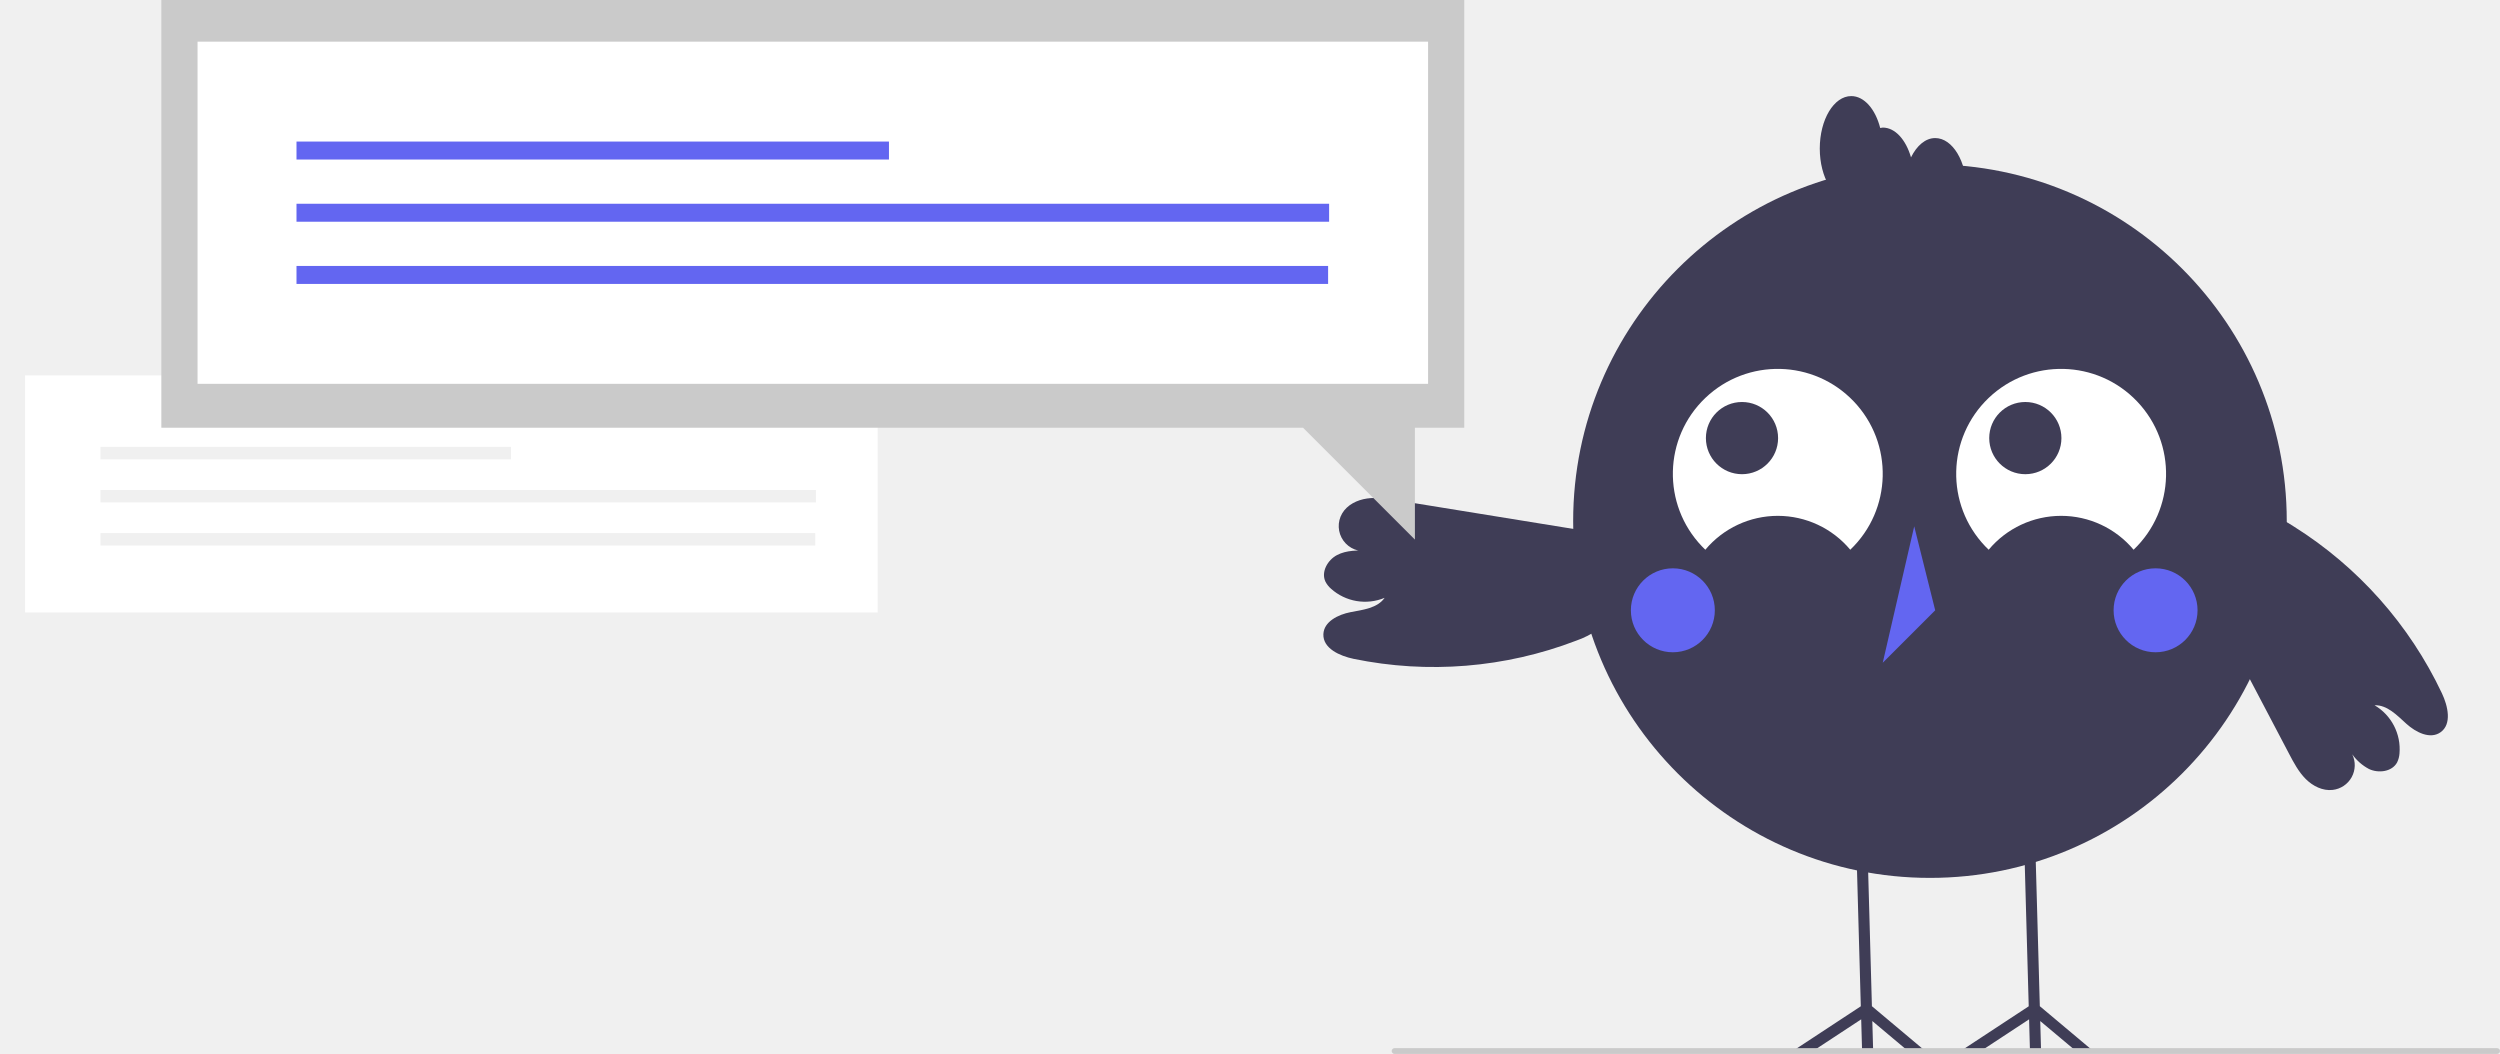
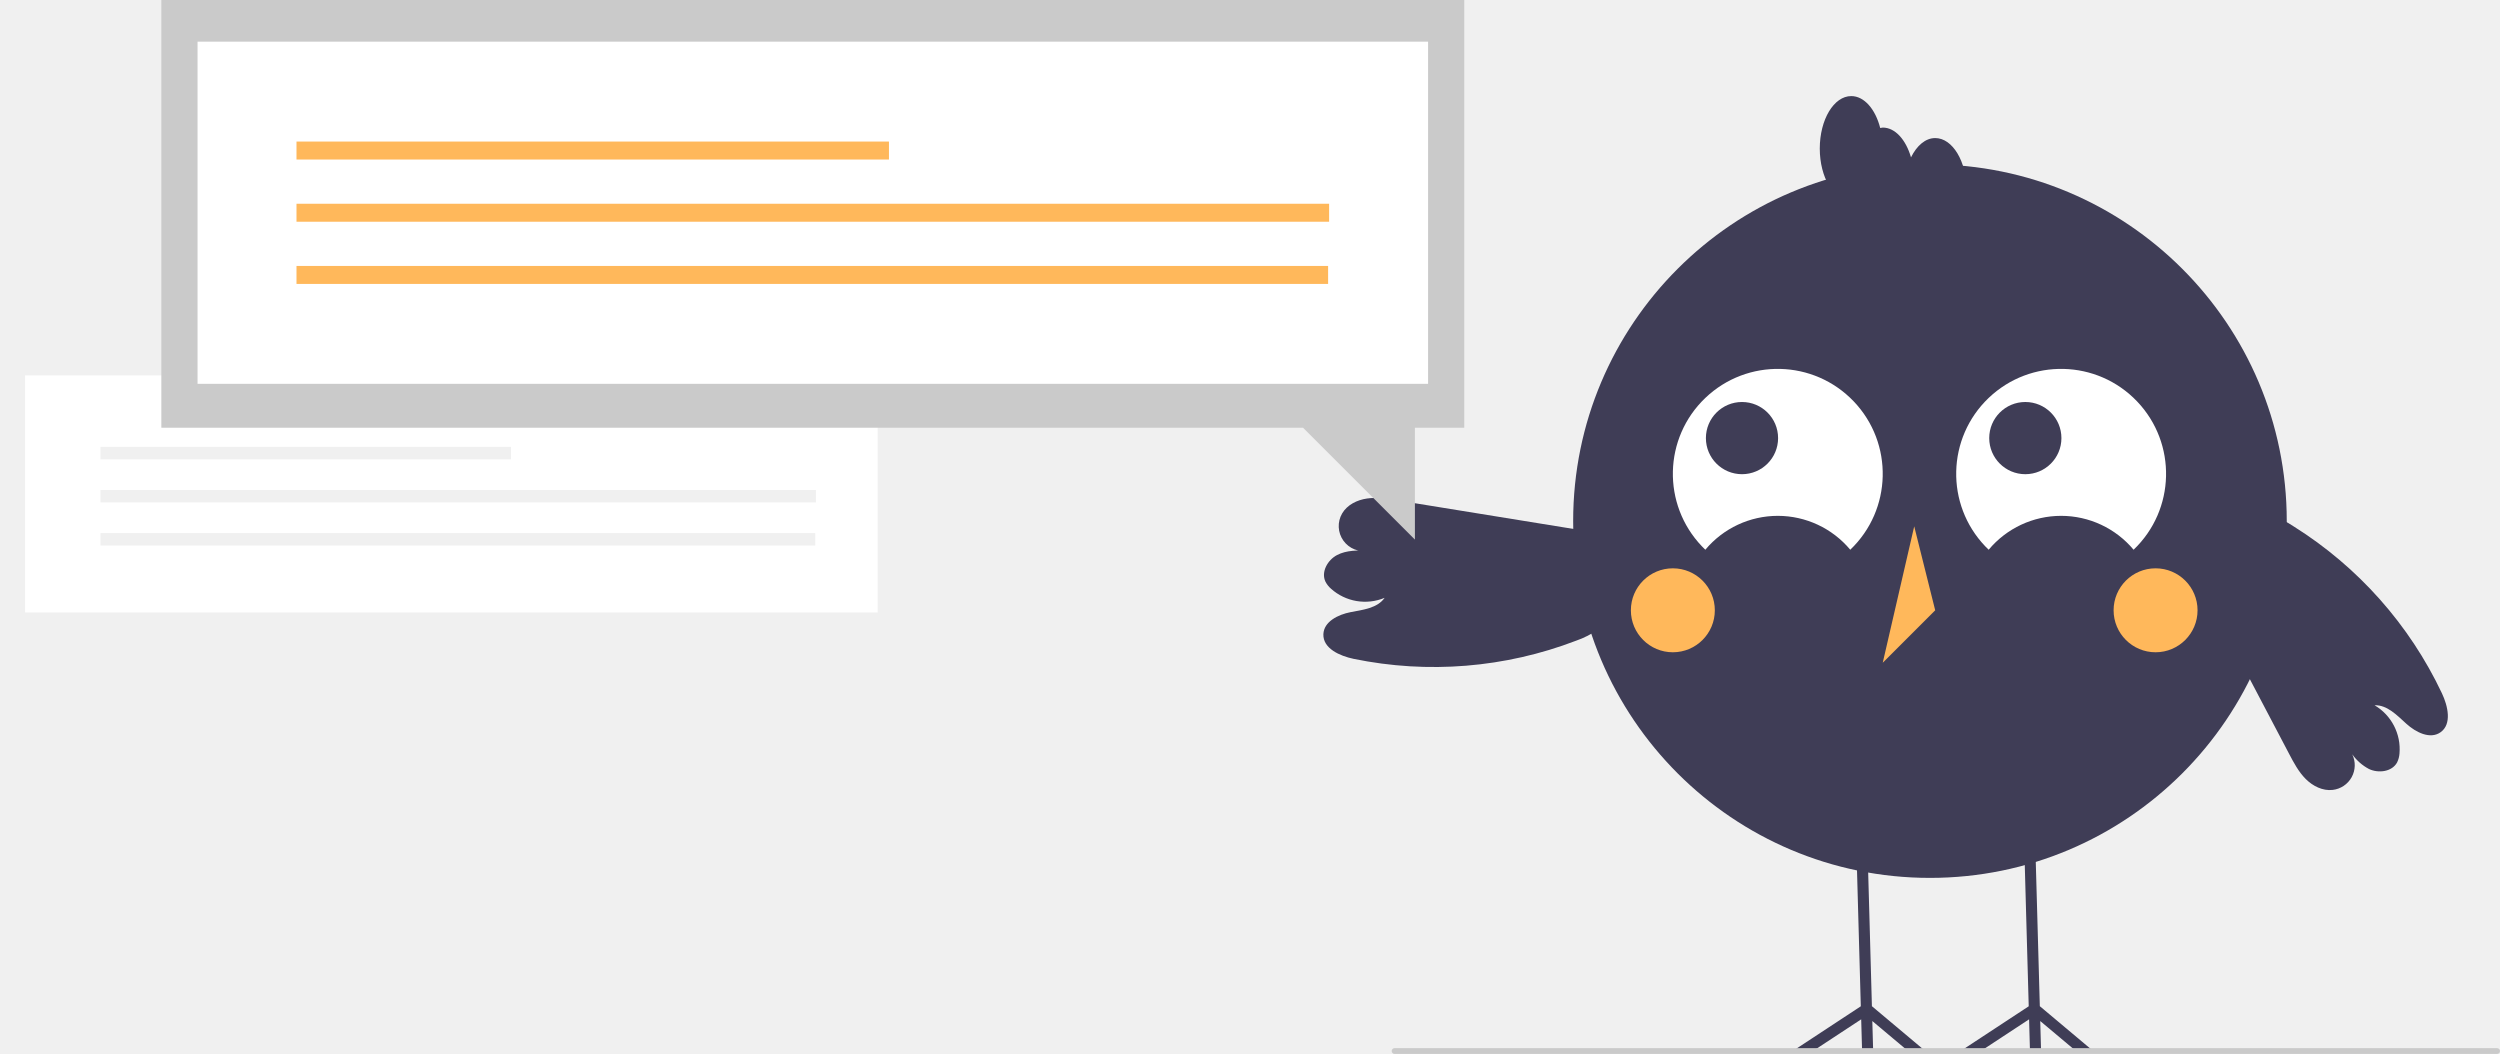
<svg xmlns="http://www.w3.org/2000/svg" width="863.917" height="364.205" viewBox="0 0 863.917 364.205" role="img" artist="Katerina Limpitsouni" source="https://undraw.co/">
  <polygon points="311.959 119.745 0 119.745 0 222.156 11.817 222.156 11.817 248.941 38.601 222.156 311.959 222.156 311.959 119.745" fill="#f0f0f0" />
  <rect x="8.666" y="129.718" width="294.628" height="81.929" fill="#fff" />
  <rect x="34.721" y="154.426" width="141.856" height="4.305" fill="#f0f0f0" />
  <rect x="34.721" y="169.318" width="247.243" height="4.305" fill="#f0f0f0" />
  <rect x="34.721" y="184.21" width="247.001" height="4.305" fill="#f0f0f0" />
  <path d="M692.073,618.967s1.487-31.159,31.971-27.537" transform="translate(-168.0413 -267.8973)" fill="#f0f0f0" />
  <circle cx="515.418" cy="306.161" r="15.257" fill="#f0f0f0" />
  <rect x="512.935" y="331.853" width="4.307" height="30.147" fill="#f0f0f0" />
  <circle cx="666.93" cy="180.073" r="123.297" fill="#3f3d56" />
  <path d="M757.348,457.868a32.627,32.627,0,0,1,50.081,0,36.264,36.264,0,1,0-51.271-1.19Q756.739,457.287,757.348,457.868Z" transform="translate(-168.0413 -267.8973)" fill="#fff" />
  <path d="M855.26,457.868a32.627,32.627,0,0,1,50.081,0,36.264,36.264,0,1,0-51.271-1.19Q854.651,457.287,855.26,457.868Z" transform="translate(-168.0413 -267.8973)" fill="#fff" />
  <circle cx="601.976" cy="151.392" r="12.474" fill="#3f3d56" />
  <circle cx="699.885" cy="151.392" r="12.474" fill="#3f3d56" />
-   <circle cx="578.083" cy="210.898" r="14.505" fill="#6366F1" />
-   <circle cx="744.896" cy="210.898" r="14.505" fill="#6366F1" />
-   <polygon points="661.49 181.886 650.611 229.029 668.742 210.898 661.49 181.886" fill="#6366F1" />
+   <circle cx="578.083" cy="210.898" r="14.505" fill="#FFB85B" />
+   <circle cx="744.896" cy="210.898" r="14.505" fill="#FFB85B" />
+   <polygon points="661.49 181.886 650.611 229.029 668.742 210.898 661.49 181.886" fill="#FFB85B" />
  <polygon points="717.39 363.205 705.038 352.839 705.326 363.205 701.49 363.205 701.183 352.244 684.507 363.205 677.526 363.205 701.059 347.737 700.147 315.258 699.466 290.728 703.293 290.623 703.984 315.258 704.894 347.708 723.354 363.205 717.39 363.205" fill="#3f3d56" />
  <polygon points="659.363 363.205 647.012 352.839 647.3 363.205 643.474 363.205 643.167 352.244 626.49 363.205 619.509 363.205 643.033 347.737 642.122 315.258 641.441 290.728 645.276 290.623 645.967 315.258 646.868 347.708 665.328 363.205 659.363 363.205" fill="#3f3d56" />
  <path d="M836.784,315.608c-3.383,0-6.368,2.628-8.363,6.664-1.759-6.07-5.454-10.291-9.769-10.291a6.563,6.563,0,0,0-.871.146c-1.659-6.481-5.514-11.025-10.008-11.025-6.008,0-10.879,8.118-10.879,18.132s4.871,18.132,10.879,18.132a6.561,6.561,0,0,0,.871-.146c1.659,6.481,5.514,11.025,10.008,11.025,3.383,0,6.368-2.628,8.363-6.664,1.759,6.07,5.454,10.291,9.769,10.291,6.008,0,10.879-8.118,10.879-18.132S842.792,315.608,836.784,315.608Z" transform="translate(-168.0413 -267.8973)" fill="#3f3d56" />
  <path d="M718.723,451.807l-67.92-11.017c-3.423-.555-6.908-1.111-10.341-.628s-6.871,2.174-8.621,5.167a8.651,8.651,0,0,0,9.15,12.853c-3.707-.12-7.604-.2-10.894,1.514s-5.619,5.876-4.016,9.22a8.277,8.277,0,0,0,1.919,2.429,17.606,17.606,0,0,0,18.523,3.141c-2.5,3.586-7.462,4.118-11.754,4.949s-9.254,3.258-9.413,7.627c-.179,4.909,5.663,7.518,10.472,8.517A137.417,137.417,0,0,0,712.648,489.317a30.98,30.98,0,0,0,7.737-3.95,17.433,17.433,0,0,0-7.054-30.963" transform="translate(-168.0413 -267.8973)" fill="#3f3d56" />
  <path d="M1011.89,507.479a137.419,137.419,0,0,0-51.173-57.637,30.975,30.975,0,0,0-7.807-3.81,17.433,17.433,0,0,0-20.509,24.246l-5.315-2.749Q943.093,497.983,959.1,528.437c1.613,3.069,3.263,6.189,5.713,8.643s5.866,4.185,9.311,3.785a8.601,8.601,0,0,0,6.779-12.3,16.643,16.643,0,0,0,5.752,5.06c3.346,1.6,8.073.96,9.782-2.332a8.275,8.275,0,0,0,.788-2.994,17.606,17.606,0,0,0-8.621-16.692c4.369-.157,7.776,3.489,11.019,6.421,3.243,2.931,8.165,5.438,11.753,2.94C1015.407,518.161,1013.982,511.924,1011.89,507.479Z" transform="translate(-168.0413 -267.8973)" fill="#3f3d56" />
  <polygon points="55.757 0 506 0 506 147.807 488.945 147.807 488.945 186.463 450.289 147.807 55.757 147.807 55.757 0" fill="#cacaca" />
  <rect x="68.264" y="14.393" width="425.229" height="118.246" fill="#fff" />
-   <rect x="102.459" y="48.916" width="204.737" height="6.213" fill="#6366F1" />
-   <rect x="102.459" y="70.41" width="356.84" height="6.213" fill="#6366F1" />
-   <rect x="102.459" y="91.903" width="356.49" height="6.213" fill="#6366F1" />
+   <rect x="102.459" y="48.916" width="204.737" height="6.213" fill="#FFB85B" />
+   <rect x="102.459" y="70.41" width="356.84" height="6.213" fill="#FFB85B" />
+   <rect x="102.459" y="91.903" width="356.49" height="6.213" fill="#FFB85B" />
  <path d="M1030.959,632.103h-381a1,1,0,0,1,0-2h381a1,1,0,0,1,0,2Z" transform="translate(-168.0413 -267.8973)" fill="#cacaca" />
</svg>
